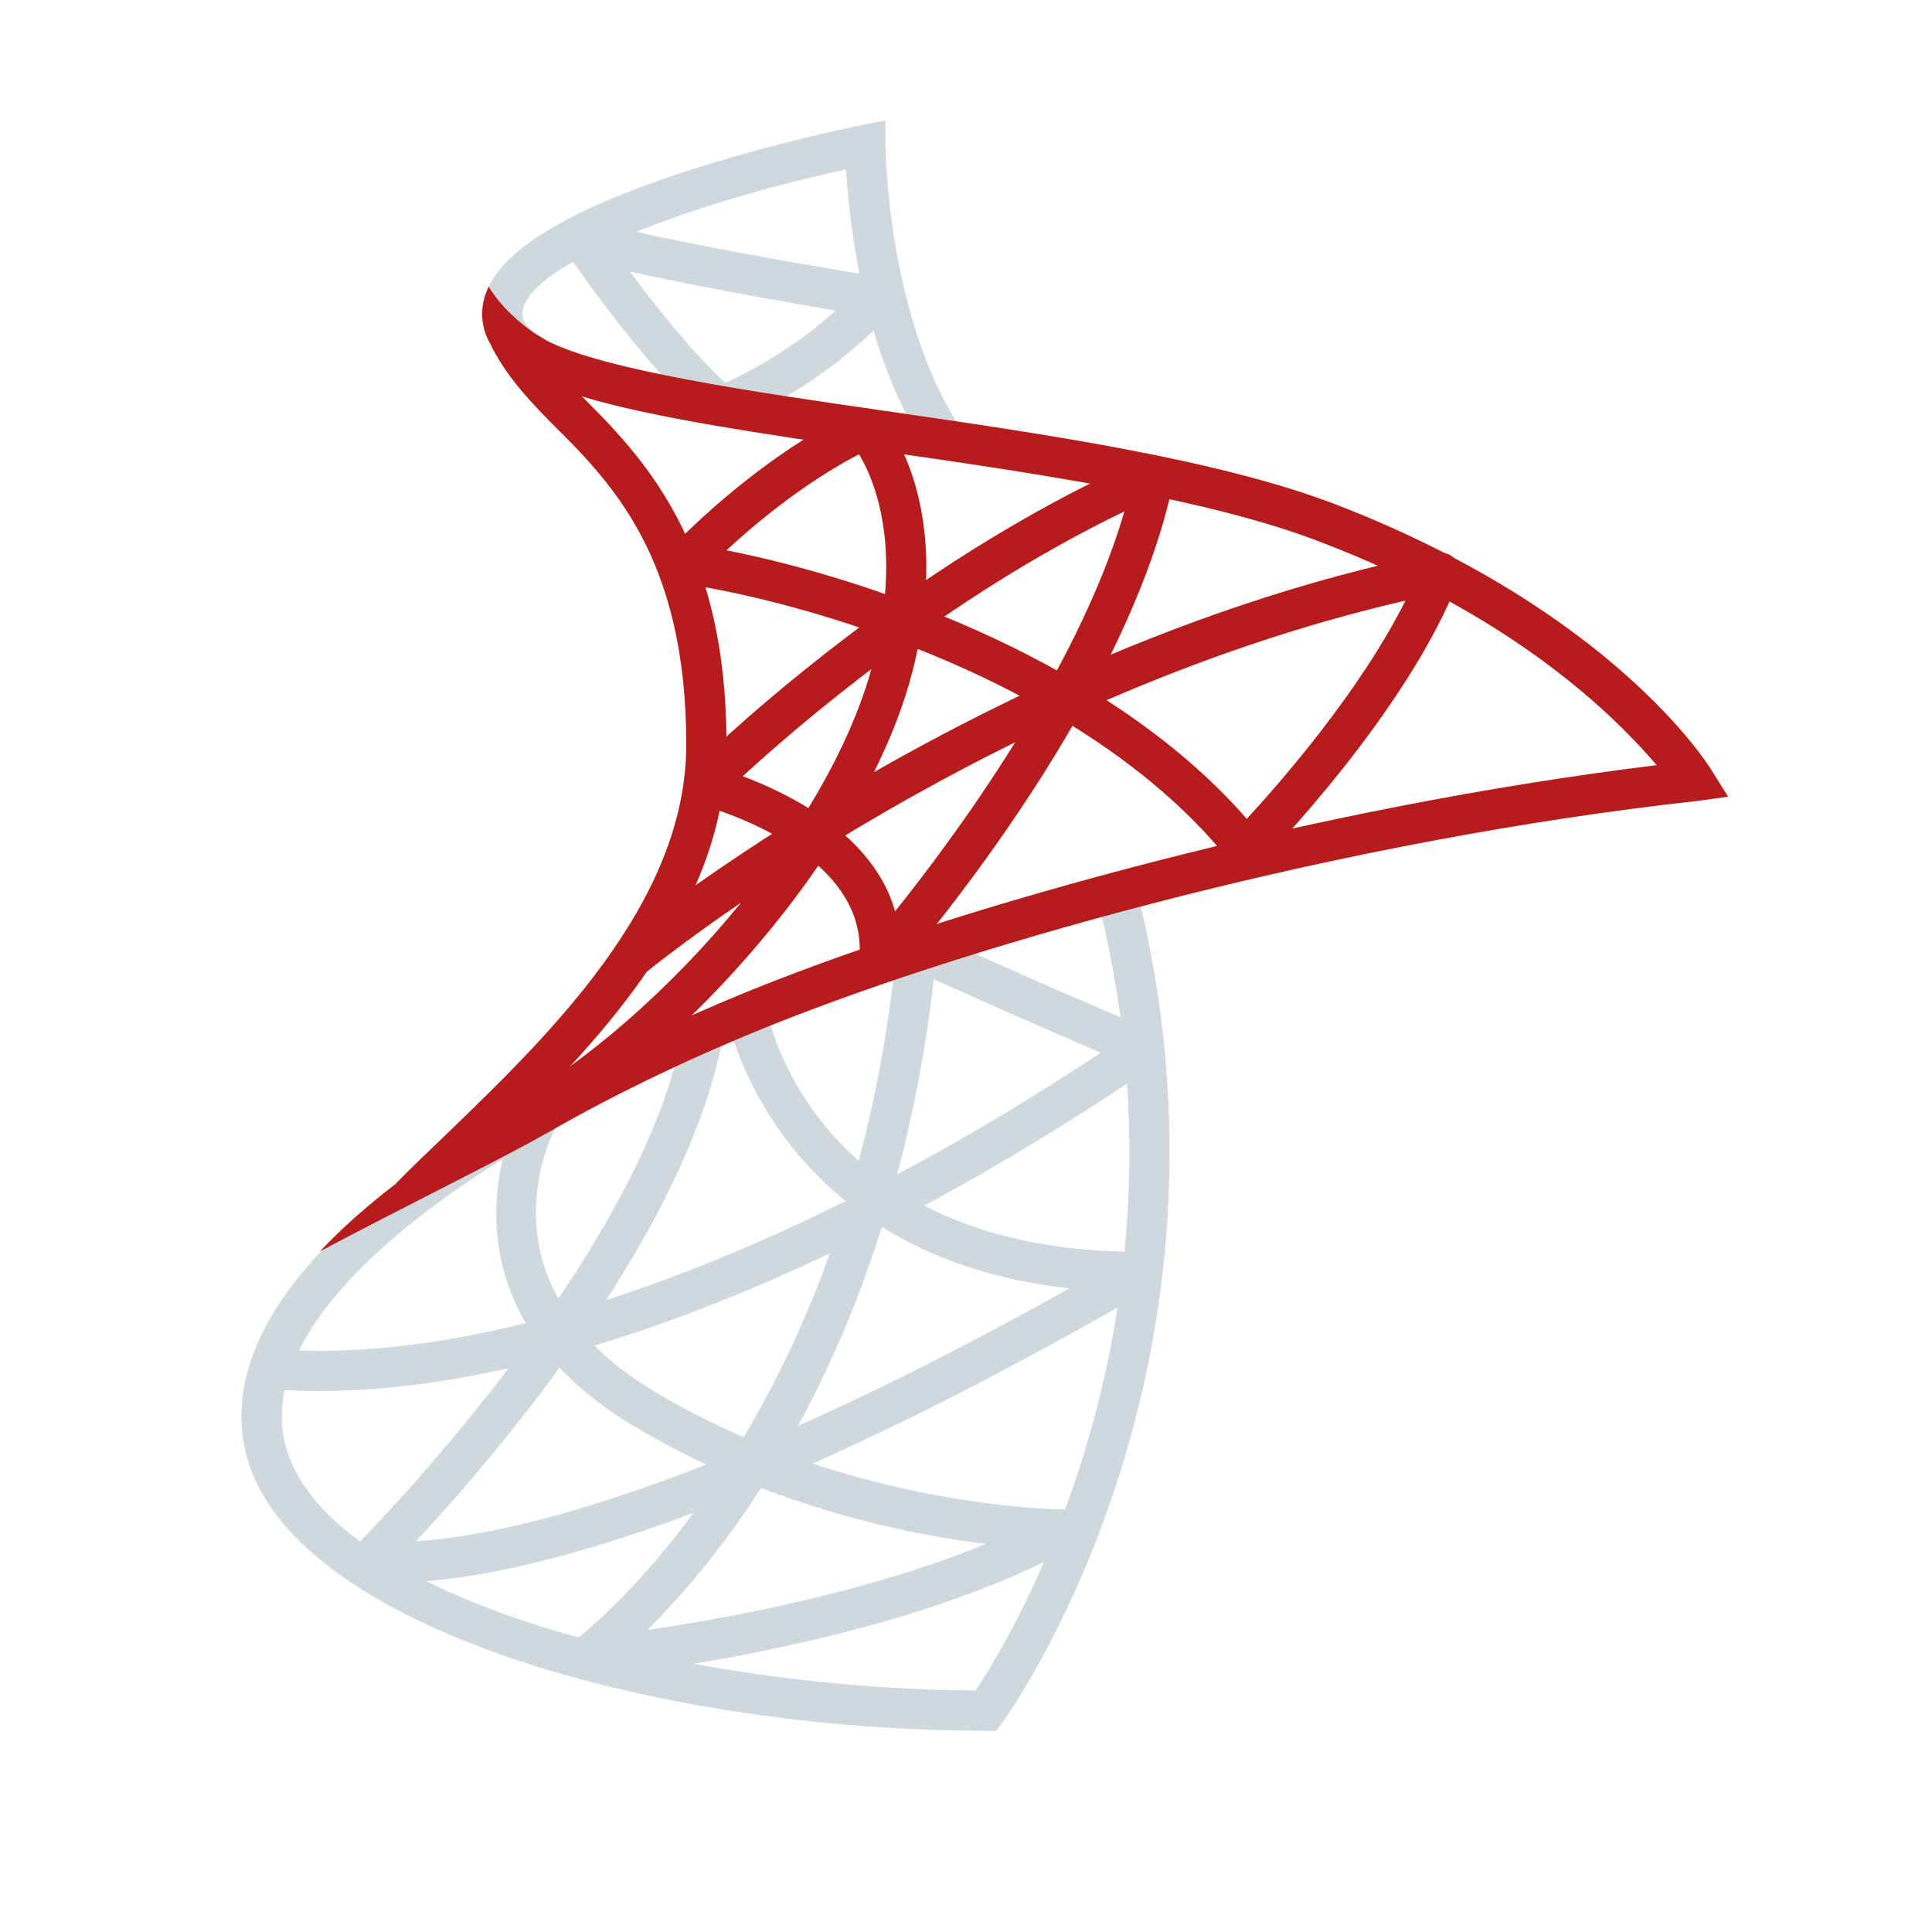
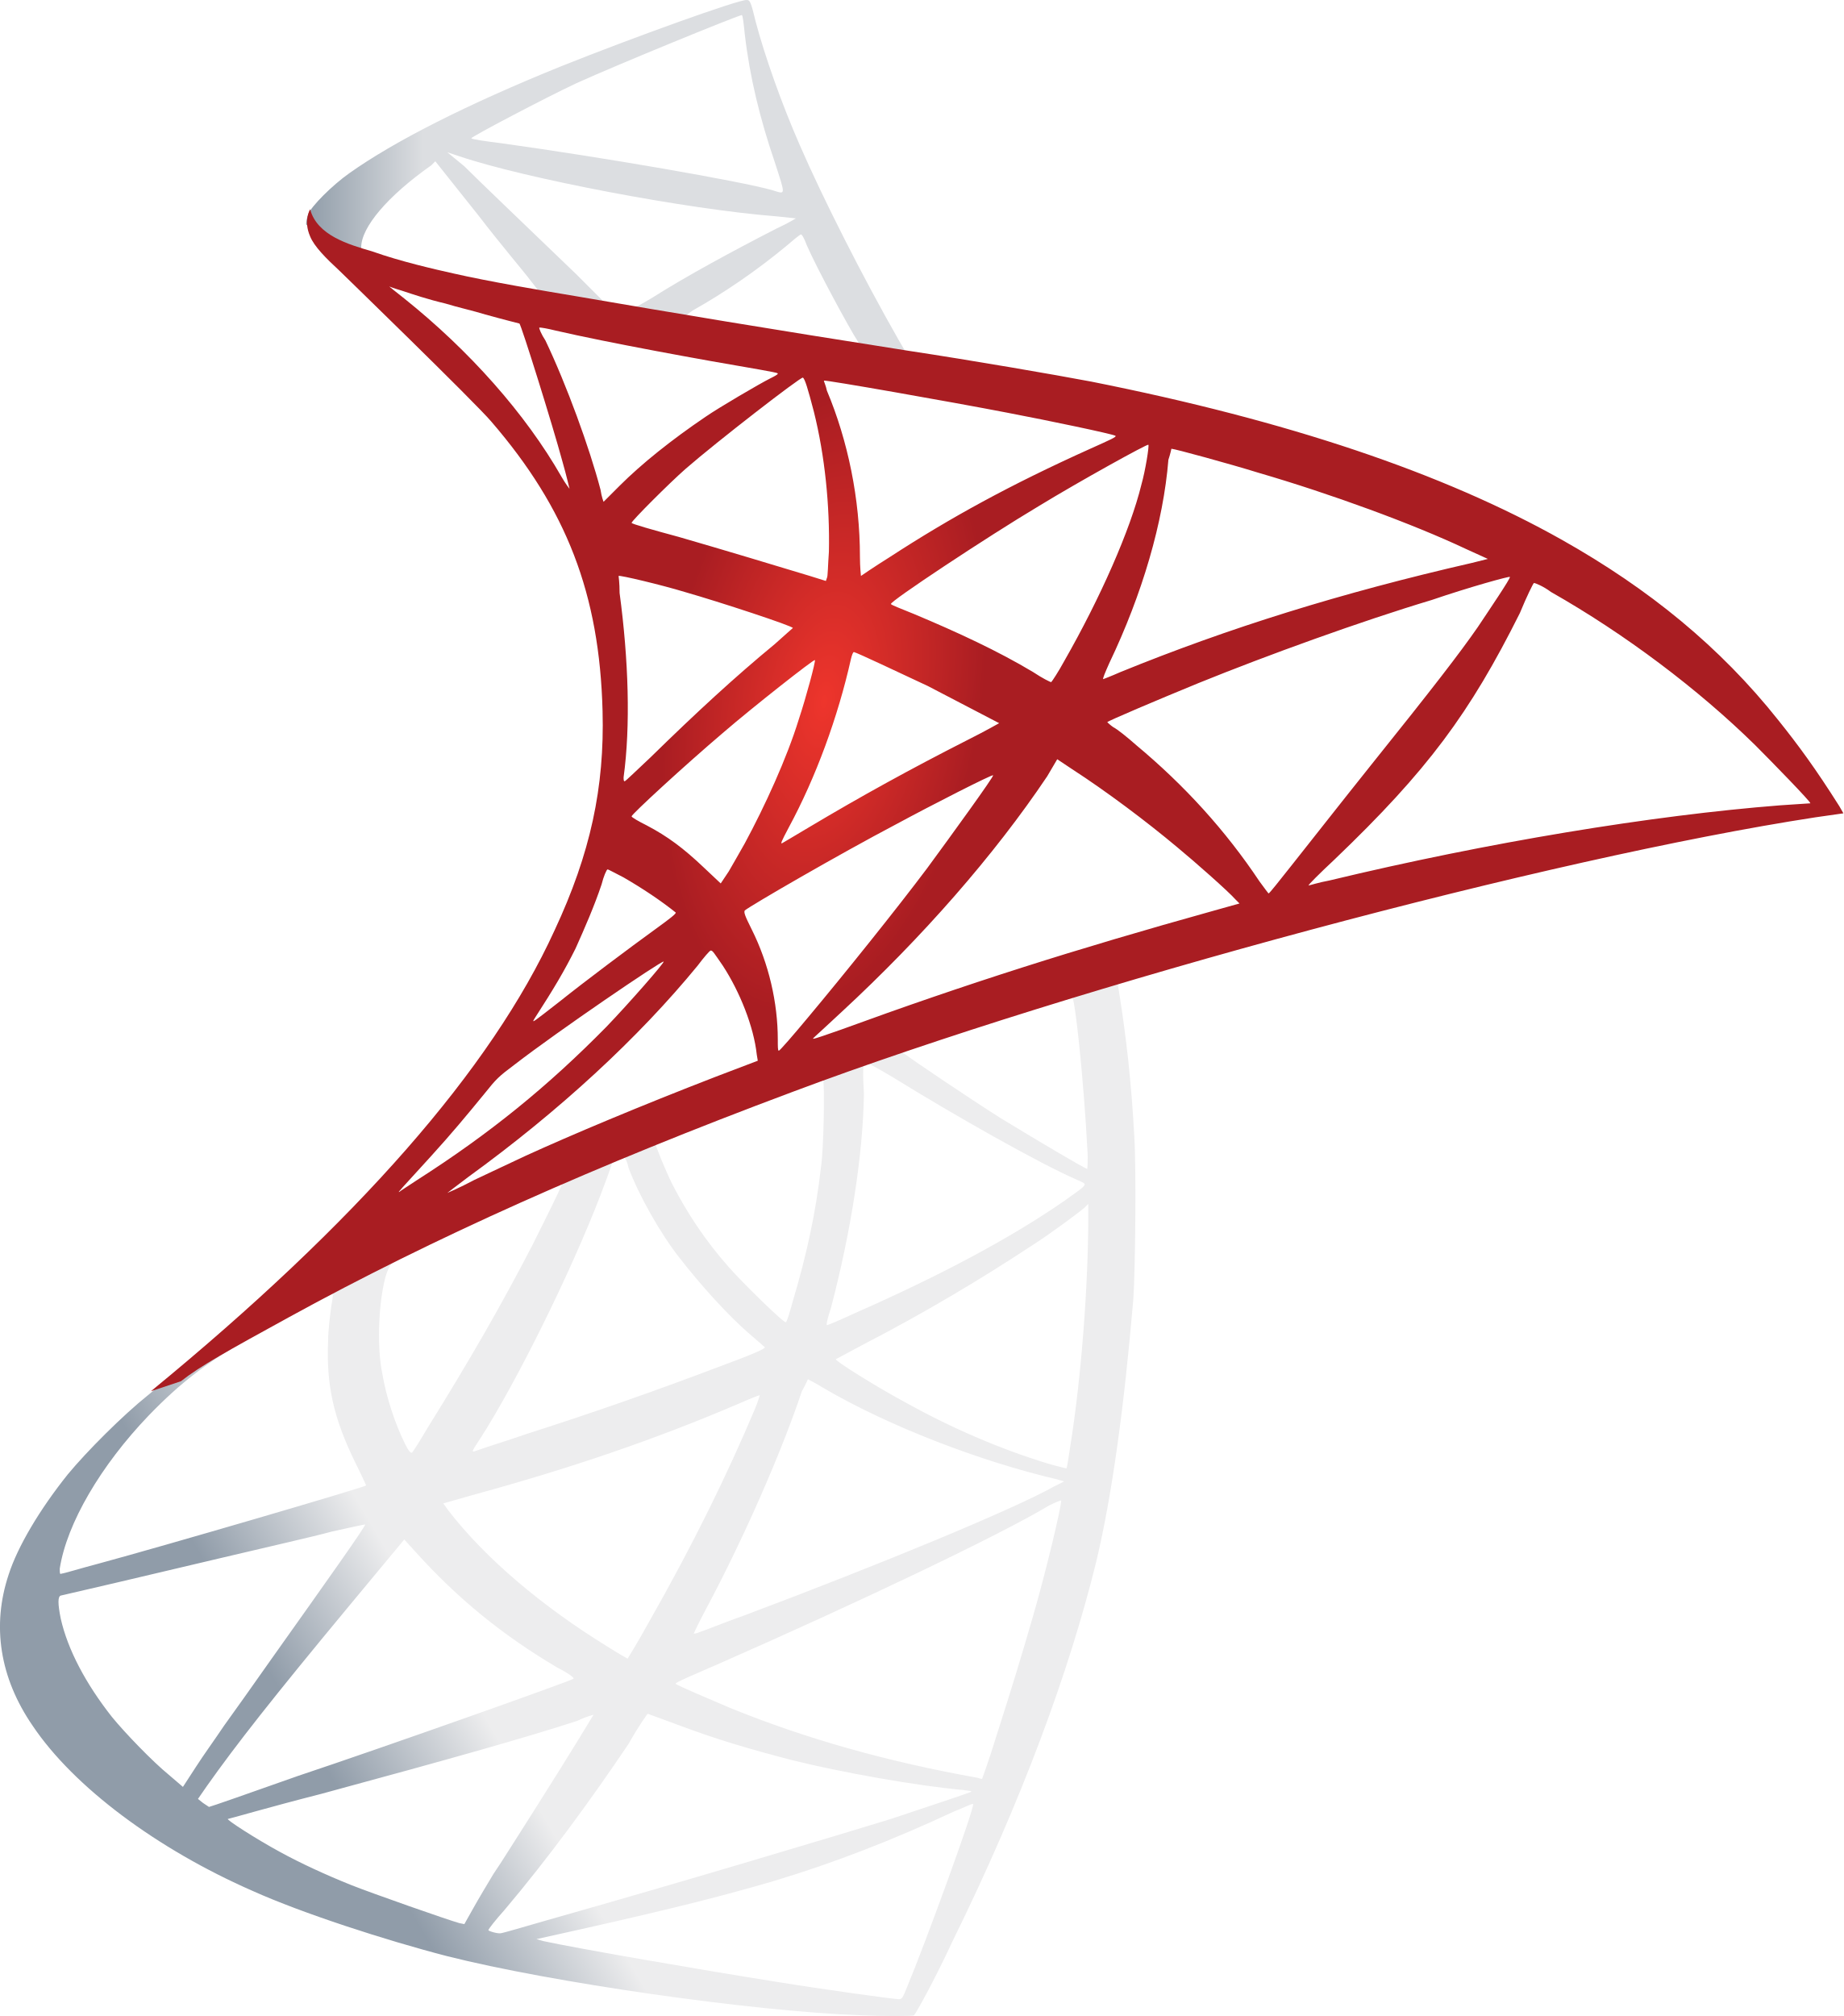
- <svg xmlns="http://www.w3.org/2000/svg" viewBox="0 0 48 48" width="48px" height="48px">
-   <path fill="#cfd8dc" d="M23.084,11.277c-1.633-2.449-1.986-5.722-2.063-7.067c-4.148,0.897-8.269,2.506-8.031,3.691 c0.03,0.149,0.218,0.328,0.53,0.502l-0.488,0.873c-0.596-0.334-0.931-0.719-1.022-1.179c-0.269-1.341,1.25-2.554,4.642-3.709 c2.316-0.789,4.652-1.26,4.751-1.279l0.597-0.12L22,3.6c0,0.042,0.026,4.288,1.916,7.123L23.084,11.277z" />
-   <path fill="#cfd8dc" d="M24.751,43H24.5c-8.192,0-17.309-2.573-18.386-6.879c-0.657-2.63,1.492-5.536,6.214-8.401 l0.52,0.854c-4.249,2.579-6.296,5.172-5.763,7.305c0.935,3.738,9.575,6.068,17.153,6.12c0.901-1.347,5.742-9.26,2.979-19.873 l0.967-0.252c3.149,12.092-3.218,20.837-3.282,20.924L24.751,43z" />
-   <path fill="#cfd8dc" d="M9.931,39.306c-0.539,0-0.806-0.059-0.85-0.07c-0.176-0.043-0.314-0.178-0.362-0.352 c-0.049-0.174,0.001-0.361,0.129-0.488c0.072-0.072,7.197-7.208,8.159-12.978l0.986,0.164c-0.827,4.964-5.715,10.623-7.656,12.707 c1.939-0.111,6.835-1.019,16.234-6.28c-7.335-0.804-8.495-6.676-8.507-6.739l0.983-0.181c0.047,0.246,1.226,6.011,9.244,6.011 c0.003,0,0.005,0,0.008,0l0,0c0.227,0,0.424,0.152,0.482,0.37c0.06,0.218-0.036,0.449-0.231,0.563 C17.315,38.542,11.867,39.305,9.931,39.306z" />
-   <path fill="#cfd8dc" d="M14.524,41.7c-0.207,0-0.395-0.128-0.468-0.325c-0.079-0.211-0.007-0.45,0.177-0.582 c0.034-0.025,1.813-1.338,3.706-4.228c-0.728-0.322-1.465-0.698-2.196-1.137c-0.888-0.533-1.559-1.105-2.06-1.691 c-2.57,0.678-4.942,0.946-7.025,0.769l0.084-0.996c1.876,0.159,4.009-0.063,6.321-0.64c-1.573-2.688-0.129-5.356-0.109-5.392 l0.874,0.487c-0.067,0.122-1.265,2.37,0.249,4.633c2.201-0.632,4.549-1.567,6.979-2.782c0.559-1.835,0.996-3.922,1.225-6.276 c0.016-0.161,0.108-0.304,0.248-0.385s0.311-0.088,0.458-0.021c0.032,0.015,3.264,1.491,5.604,2.454 c0.17,0.07,0.288,0.228,0.307,0.411c0.02,0.183-0.063,0.361-0.216,0.465c-2.289,1.56-4.563,2.913-6.778,4.042 c-0.702,2.225-1.571,4.077-2.459,5.591c3.702,1.383,6.915,1.404,6.956,1.404c0.228,0,0.427,0.154,0.484,0.375 c0.057,0.221-0.042,0.452-0.241,0.563c-4.54,2.522-11.767,3.232-12.072,3.261C14.556,41.699,14.54,41.7,14.524,41.7z M18.909,36.967c-1.04,1.614-2.062,2.773-2.826,3.53c1.998-0.294,5.501-0.938,8.408-2.139 C23.099,38.187,21.084,37.807,18.909,36.967z M14.767,33.431c0.393,0.392,0.883,0.775,1.49,1.14 c0.736,0.442,1.483,0.817,2.22,1.135c0.754-1.264,1.501-2.781,2.142-4.568C18.598,32.1,16.636,32.868,14.767,33.431z M23.202,24.329c-0.205,1.768-0.521,3.381-0.913,4.85c1.66-0.885,3.354-1.896,5.062-3.026 C25.802,25.497,24.099,24.734,23.202,24.329z" />
-   <path fill="#cfd8dc" d="M17.924,10.6c-0.117,0-0.233-0.042-0.325-0.12c-1.61-1.378-3.505-4.182-3.585-4.301 c-0.129-0.191-0.109-0.446,0.046-0.616c0.154-0.171,0.408-0.211,0.608-0.102c0.011,0.003,0.938,0.385,7.217,1.431 c0.181,0.03,0.33,0.156,0.39,0.328c0.061,0.172,0.022,0.364-0.1,0.5c-1.758,1.953-3.979,2.813-4.073,2.848 C18.044,10.589,17.983,10.6,17.924,10.6z M15.647,6.746c0.631,0.849,1.54,1.996,2.372,2.769c0.511-0.233,1.657-0.818,2.744-1.798 C18.18,7.276,16.604,6.962,15.647,6.746z" />
-   <path fill="#b71c1c" d="M21.843,24.4c-0.068,0-0.137-0.014-0.201-0.042c-0.199-0.088-0.319-0.294-0.296-0.51 c0.292-2.749-3.926-3.852-3.969-3.862c-0.174-0.044-0.312-0.179-0.359-0.352s0.002-0.359,0.129-0.486 c0.207-0.207,5.139-5.098,11.327-7.784c0.173-0.075,0.369-0.047,0.515,0.07c0.145,0.118,0.212,0.307,0.174,0.489 c-1.186,5.744-6.71,12.044-6.944,12.309C22.12,24.341,21.982,24.4,21.843,24.4z M18.455,19.285 c1.184,0.445,3.258,1.475,3.783,3.356c1.449-1.808,4.542-5.973,5.697-9.934C23.548,14.817,19.854,17.999,18.455,19.285z" />
-   <path fill="#b71c1c" d="M13.079,28.36l-0.475-0.88c1.883-1.015,4.04-2.883,5.807-5.054c-1.504,1.03-2.365,1.735-2.392,1.758 l-0.639-0.77c0.039-0.032,1.764-1.447,4.631-3.22c0.787-1.266,1.392-2.568,1.703-3.816c0.053-0.212,0.099-0.417,0.136-0.615 c-1.925-0.687-3.701-1.094-4.921-1.269c-0.185-0.026-0.339-0.153-0.401-0.328c-0.062-0.175-0.021-0.371,0.104-0.507 c0.085-0.092,2.116-2.268,4.654-3.463c0.197-0.093,0.433-0.047,0.581,0.114c0.067,0.073,1.44,1.615,1.091,4.805 c1.155,0.45,2.345,0.997,3.491,1.648c2.759-1.24,5.892-2.356,9.229-3.03c0.172-0.034,0.363,0.028,0.481,0.168 c0.117,0.14,0.149,0.333,0.083,0.503c-1.3,3.332-4.786,6.891-4.934,7.041c-0.101,0.102-0.239,0.153-0.383,0.148 c-0.143-0.008-0.275-0.076-0.365-0.188c-1.12-1.408-2.584-2.574-4.163-3.523c-2.175,1.004-4.101,2.078-5.684,3.049 C18.693,24.084,15.644,26.979,13.079,28.36z M27.492,17.396c1.29,0.832,2.491,1.81,3.484,2.948 c0.828-0.898,2.815-3.168,3.942-5.422C32.268,15.532,29.76,16.415,27.492,17.396z M22.799,16.122 c-0.033,0.163-0.071,0.33-0.113,0.5c-0.21,0.839-0.544,1.701-0.972,2.561c1.096-0.626,2.309-1.272,3.618-1.898 C24.494,16.841,23.639,16.455,22.799,16.122z M18.048,13.672c1.111,0.218,2.48,0.574,3.941,1.086 c0.152-1.843-0.346-2.972-0.647-3.472C19.966,12.004,18.761,13.014,18.048,13.672z" />
-   <path fill="#b71c1c" d="M18.05,18.5c0,4.38-3.65,7.86-6.28,10.4c-0.44,0.43-1.93,0.5-1.93,0.5 c0.37-0.38,0.79-0.78,1.24-1.21c2.5-2.42,5.97-5.73,5.97-9.69c0-4.69-1.89-6.54-3.38-8.02c-0.66-0.67-1.22-1.31-1.56-2.09 l0.31-0.13c0.34,0.15,0.73,0.32,1.03,0.45c0.24,0.35,0.56,0.69,0.93,1.06C15.91,11.3,18.05,13.4,18.05,18.5z" />
-   <path fill="#b71c1c" d="M42.935,19.794c0,0-0.605,0.086-0.775,0.106c-8.76,0.97-17.8,3.49-22.97,5.56 c-1.87,0.75-3.81,1.66-5.58,2.68c-0.01,0.01-0.02,0.01-0.04,0.02C12.53,28.76,10,30,7.95,31.09c3-3.19,8.62-5.65,10.86-6.55 c5.07-2.03,13.78-4.48,22.35-5.53c-1.01-1.18-3.48-3.68-8.34-5.54c-2.84-1.1-7.16-1.72-10.97-2.27c-6.06-0.87-9.51-1.45-9.84-3.1 c-0.07-0.33-0.02-0.66,0.13-0.98c0.33,0.54,0.8,0.92,1.11,1.14c0.15,0.1,0.26,0.16,0.3,0.18l0.01,0.01 c1.42,0.75,5.25,1.3,8.44,1.76c3.86,0.56,8.23,1.19,11.18,2.32c6.87,2.65,9.24,6.44,9.34,6.6 C42.61,19.28,42.935,19.794,42.935,19.794z" />
+ <svg xmlns="http://www.w3.org/2000/svg" id="_レイヤー_1" data-name="レイヤー 1" viewBox="0 0 993.91 1086.84">
+   <defs>
+     <linearGradient id="_名称未設定グラデーション" data-name="名称未設定グラデーション" x1="14.39" y1="1049.53" x2="14.53" y2="1049.53" gradientTransform="translate(-341859.26 -560153.27) rotate(-30.58) scale(626.08)" gradientUnits="userSpaceOnUse">
+       <stop offset="0" stop-color="#909ca9" />
+       <stop offset="1" stop-color="#ededee" />
+     </linearGradient>
+     <linearGradient id="_名称未設定グラデーション_2" data-name="名称未設定グラデーション 2" x1="12.35" y1="1060.21" x2="12.49" y2="1060.21" gradientTransform="translate(-5189.32 -459714.91) scale(433.7)" gradientUnits="userSpaceOnUse">
+       <stop offset="0" stop-color="#939fab" />
+       <stop offset="1" stop-color="#dcdee1" />
+     </linearGradient>
+     <radialGradient id="_名称未設定グラデーション_3" data-name="名称未設定グラデーション 3" cx="17.79" cy="1050.67" fx="17.79" fy="1050.67" r=".15" gradientTransform="translate(-166178.65 1163829.01) rotate(-171.46) scale(559.17 1118.61) skewX(-.19)" gradientUnits="userSpaceOnUse">
+       <stop offset="0" stop-color="#ee352c" />
+       <stop offset="1" stop-color="#a91d22" />
+     </radialGradient>
+   </defs>
+   <path d="M627.27,507.04l-217.61,71.28-189.53,83.7-52.92,14.04c-13.5,12.96-27.54,25.92-43.2,38.88-16.74,14.58-32.4,27.54-44.28,37.26-13.5,10.8-32.94,30.24-43.2,42.66-15.12,18.9-27,38.88-31.86,54-9.18,27.54-4.86,55.62,12.96,81.54,22.14,32.94,66.96,66.42,118.79,89.1,26.46,11.88,71.28,26.46,104.75,35.1,55.62,14.04,163.61,29.7,223.01,31.86,11.88.54,28.08.54,28.62,0,1.08-1.08,10.8-18.36,21.06-40.5,36.72-74.52,62.64-144.71,77.22-204.11,8.64-36.18,15.12-84.24,19.98-141.47,1.08-16.2,1.62-69.66.54-87.48-1.62-29.7-4.32-53.46-8.1-77.22-.54-3.24-1.08-6.48-.54-6.48.54-.54,2.7-1.08,29.7-8.64l-5.4-13.5ZM577.59,536.2c2.16,0,7.02,50.76,8.64,82.62.54,6.48,0,11.34,0,11.34-1.08,0-27.54-15.66-46.98-27.54-16.2-10.26-47.52-31.32-52.38-35.1q-1.62-1.08,11.88-5.94c22.68-8.1,76.68-25.38,78.84-25.38ZM466.36,572.92c1.62,0,5.4,2.16,14.58,7.56,34.02,21.06,79.92,46.98,99.89,55.62,5.94,2.7,6.48,1.62-7.02,11.34-29.7,20.52-67.5,40.5-112.85,60.48-8.1,3.78-14.58,6.48-15.12,6.48s.54-4.32,2.16-9.18c10.8-41.04,17.28-82.62,17.82-115.55q-1.08-16.74.54-16.74h0ZM443.68,581.56c1.08,1.08.54,37.8-1.08,48.06-2.7,23.76-7.56,46.44-15.12,71.82-1.62,5.94-3.24,11.34-3.78,11.34-.54,1.08-23.22-21.06-30.78-29.7-12.96-14.58-22.68-29.7-30.24-44.28-3.78-7.56-9.72-22.14-9.18-22.14,2.7-2.16,89.64-35.64,90.18-35.1h0ZM336.22,623.68c1.08.54,2.16,3.24,2.7,5.94,5.4,14.58,17.28,35.64,27.54,48.6,11.34,14.58,25.92,30.78,37.8,41.04,3.78,3.24,7.56,6.48,8.1,7.02q1.08,1.08-25.38,10.8c-31.32,11.88-64.8,23.76-103.67,36.18-9.18,3.24-18.36,5.94-27.54,9.18-1.62.54-1.08-.54,3.24-7.02,19.44-30.24,48.6-89.1,64.8-131.21,2.7-7.02,5.4-14.58,5.94-16.2.54-2.16,1.62-3.24,3.78-4.32,1.08.54,2.16,0,2.7,0h0ZM303.29,637.18c.54.54-8.1,17.82-16.2,34.02-16.2,31.32-33.48,61.56-56.7,98.82-3.78,6.48-7.56,12.42-8.1,12.96q-1.08,1.08-3.78-4.32c-5.4-10.8-10.26-25.38-12.42-38.34-2.7-12.96-2.16-35.1,1.08-49.14q2.16-10.26,7.02-12.42c19.98-10.26,88.02-42.12,89.1-41.58h0ZM586.77,649.06v7.02c0,36.72-3.78,86.94-9.72,123.65-1.08,6.48-1.62,11.88-2.16,11.88,0,0-4.86-1.08-10.26-2.7-24.84-7.56-51.3-18.9-75.6-32.4-16.2-8.64-39.42-23.22-38.34-23.76,0,0,7.02-3.78,15.12-8.1,32.4-16.74,63.18-35.1,90.18-52.92,10.26-6.48,25.38-17.82,28.62-20.52l2.16-2.16ZM179.09,697.66c.54,0,.54,1.08-.54,7.02-.54,4.32-1.62,12.42-1.62,17.82-1.08,23.76,2.7,41.58,14.58,65.88,3.24,6.48,5.94,12.42,5.94,12.42-1.08,1.08-110.15,32.94-144.17,42.12-10.26,2.7-18.9,5.4-19.98,5.4-1.08.54-1.08,0-1.08-2.7,3.78-24.3,22.14-55.62,48.06-82.62,17.28-17.82,30.78-28.08,54-41.58,16.74-8.64,42.12-23.22,44.82-23.76q-.54,0,0,0h0ZM435.58,743.55s4.32,2.16,8.64,4.86c35.1,20.52,84.24,39.42,125.81,49.14l3.78,1.08-5.4,2.7c-22.14,12.42-93.96,42.12-167.39,69.66-10.8,3.78-21.06,8.1-23.22,8.64-2.16,1.08-3.78,1.08-3.78,1.08,0,0,2.7-5.94,6.48-12.96,20.52-38.34,41.04-85.32,51.84-117.71,2.16-3.78,3.24-6.48,3.24-6.48h0ZM409.66,752.19s-1.08,3.78-2.7,7.56c-14.58,34.56-32.94,72.36-57.24,115.01-5.94,10.8-11.34,19.44-11.34,19.44,0,0-4.86-2.7-10.8-6.48-35.1-21.6-65.88-47.52-85.86-73.44l-2.7-3.78,15.12-4.32c53.46-14.58,99.36-30.24,144.71-49.68,4.86-2.16,10.26-4.32,10.8-4.32h0ZM572.19,808.89c0,3.78-8.1,37.8-15.12,62.1-5.94,20.52-10.8,36.72-19.98,65.34-3.78,12.42-7.56,22.68-7.56,22.68,0,0-1.08,0-2.16-.54-48.6-8.64-92.88-21.06-133.91-37.8-11.34-4.86-28.08-11.88-29.16-12.96-.54-.54,9.72-4.86,22.14-10.26,75.06-32.94,152.27-69.66,179.27-85.86,3.24-1.62,5.94-2.7,6.48-2.7h0ZM196.91,821.85c.54.54-20.52,30.24-49.68,71.28-10.26,14.58-22.14,31.32-26.46,37.26-4.32,6.48-11.34,16.2-15.12,22.14l-7.02,10.8-7.56-6.48c-8.64-7.02-23.76-22.68-30.78-31.32-14.04-17.82-23.76-36.18-27.54-52.92-1.62-8.1-1.62-11.88,0-12.42,2.7-.54,46.44-10.8,87.48-20.52,22.68-5.4,49.14-11.34,58.86-14.04,9.72-2.16,17.28-3.78,17.82-3.78h0ZM217.97,829.95l5.4,5.94c23.76,26.46,48.06,45.9,77.22,63.18,5.4,2.7,9.18,5.4,8.64,5.94-1.08,1.08-101.51,36.72-148.49,52.38-25.92,9.18-47.52,16.74-48.06,16.74l-3.24-2.16-2.7-2.16,4.86-7.02c15.66-22.14,35.1-46.98,77.22-97.74l29.16-35.1ZM349.18,923.9s7.56,2.7,16.2,5.94c21.6,8.1,38.34,12.96,61.02,18.9,28.08,7.02,68.58,14.04,92.34,16.2,3.78.54,5.4.54,4.86,1.08-1.08.54-25.38,8.64-43.2,14.58-28.08,8.64-114.47,34.56-185.21,54.54-12.96,3.78-24.3,7.02-24.84,7.02-1.62.54-7.02-1.08-7.02-1.62s3.78-5.4,8.64-10.8c23.76-28.08,46.98-59.94,66.96-89.64,5.4-9.72,10.26-16.2,10.26-16.2h0ZM320.03,924.44s-11.34,18.9-31.86,51.3c-8.64,13.5-18.36,29.16-22.14,34.56-3.24,5.4-8.1,13.5-10.8,18.36l-4.86,8.64-2.7-.54c-5.94-1.62-47.52-16.2-58.32-20.52-13.5-5.4-27.54-11.88-38.34-17.82-12.96-7.02-29.7-17.82-28.08-17.82.54,0,22.68-6.48,50.22-13.5,71.82-19.44,111.77-30.78,138.23-39.42,4.32-2.16,8.64-3.24,8.64-3.24h0ZM524.68,972.5c1.08,1.62-25.92,75.6-35.64,98.81-2.16,5.4-2.7,6.48-4.32,6.48-2.7,0-41.58-5.4-64.8-9.18-41.04-6.48-109.61-18.36-126.89-22.14l-3.78-1.08,24.3-5.4c52.92-11.88,77.76-18.36,103.67-25.92,32.4-9.72,64.26-22.14,96.66-37.26,5.4-2.16,9.72-4.32,10.8-4.32Z" fill="url(#_名称未設定グラデーション)" />
+   <path d="M402.64.01c-3.78-.54-62.1,20.52-99.89,35.64-50.76,20.52-90.18,40.5-114.47,57.78-9.18,6.48-20.52,17.82-22.14,22.14-.54,1.62-1.08,3.78-1.08,5.4l22.14,21.06,52.38,16.74,124.73,22.14,142.55,24.3,1.62-12.42h-1.08l-18.9-2.7-3.78-6.48c-19.44-34.02-41.04-76.68-53.46-105.29-9.72-22.14-18.9-48.06-23.76-66.42C404.8.55,404.26.01,402.64.01h0ZM399.94,8.11c.54,0,1.08,4.86,1.62,10.26,2.7,23.22,8.1,45.36,16.2,69.12,5.94,18.36,5.94,17.28-1.08,15.12-16.74-4.86-91.8-17.82-146.33-25.38-8.64-1.08-16.2-2.16-16.2-2.7-.54-.54,39.42-21.6,56.7-29.7,22.68-10.26,84.78-35.64,89.1-36.72h0ZM241.19,82.09l6.48,2.16c35.1,11.88,122.57,28.62,171.17,32.4,5.4.54,10.26,1.08,10.26,1.08,0,0-4.32,2.7-10.26,5.4-23.22,11.88-49.14,25.92-66.96,37.26-5.4,3.24-10.26,5.94-10.8,5.94s-4.32-.54-7.56-1.08l-6.48-1.08-16.2-16.2c-29.16-28.08-51.84-49.68-60.48-58.32l-9.18-7.56ZM234.71,86.95l23.22,29.16c12.42,16.2,25.38,31.32,28.08,35.1,2.7,3.24,4.86,6.48,4.86,6.48-.54.54-33.48-5.94-50.76-9.72-17.82-4.32-25.38-5.94-36.18-9.72l-9.18-2.7v-2.16c0-10.8,14.04-27.54,37.8-44.28l2.16-2.16ZM431.8,126.36c.54,0,1.62,1.62,3.24,5.94,5.4,12.42,23.22,45.36,27.54,51.84,1.08,2.16,3.78,2.16-19.44-1.62-55.62-9.18-73.44-11.88-73.44-12.42,0,0,1.62-1.08,3.78-2.7,17.28-9.72,34.56-21.6,50.22-34.56,3.78-3.24,7.02-5.94,8.1-6.48-.54,0,0,0,0,0Z" fill="url(#_名称未設定グラデーション_2)" />
+   <path d="M167.21,112.86s-3.78,5.94,0,14.58c2.16,5.4,8.64,11.88,15.66,18.36,0,0,73.44,71.28,82.08,81.54,40.5,46.98,58.32,92.88,59.94,156.05,1.08,41.04-6.48,76.68-25.92,118.25-34.02,74.52-106.37,157.13-217.61,248.39l16.2-5.4c10.26-8.1,24.84-16.2,58.32-34.56,77.76-42.66,164.69-81.54,271.61-121.49,153.89-57.78,407.14-125.81,551.31-147.95l15.12-2.16-2.16-3.78c-12.96-20.52-22.14-32.94-32.94-46.44-31.32-39.42-69.66-70.74-116.63-97.2-64.26-36.18-147.95-64.26-253.79-85.32-19.98-3.78-63.72-11.34-99.35-16.74-75.6-11.88-124.19-19.98-177.65-29.16-19.44-3.24-48.06-8.1-66.96-12.42-9.72-2.16-28.62-6.48-43.74-11.88-12.96-3.78-29.7-8.64-33.48-22.68h0ZM209.87,154.44s2.7,1.08,6.48,2.16c6.48,2.16,14.58,4.86,23.76,7.02,7.02,2.16,14.58,3.78,21.6,5.94,9.72,2.7,18.36,4.86,18.36,4.86,1.08,1.08,17.82,54.54,23.22,74.52,2.16,7.56,3.78,14.58,3.78,14.58,0,0-2.16-2.7-4.32-6.48-19.44-34.02-49.68-68.04-84.78-96.12-4.86-3.78-8.1-6.48-8.1-6.48h0ZM290.87,176.58c1.08,0,4.32.54,8.64,1.62,28.08,6.48,78.3,15.66,110.15,21.06,5.4,1.08,9.72,1.62,9.72,2.16s-2.16,1.62-4.32,2.7c-5.4,2.7-27.54,15.66-34.56,20.52-18.36,12.42-34.56,25.38-46.44,37.26l-8.64,8.64s-1.08-2.7-1.62-6.48c-5.94-22.68-18.36-56.7-29.7-80.46-2.16-3.24-3.78-7.02-3.24-7.02q-.54,0,0,0h0ZM432.88,203.58c1.08.54,2.7,5.94,5.94,18.36,5.94,23.76,8.64,50.76,8.1,75.6-.54,7.02-.54,13.5-1.08,14.04l-.54,1.62-8.64-2.7c-17.82-5.4-46.44-14.04-70.74-21.06-14.04-3.78-25.38-7.02-25.38-7.56,0-1.08,20.52-21.6,29.16-29.16,16.74-14.58,62.1-49.68,63.18-49.14h0ZM444.22,205.2c.54-.54,68.04,11.34,98.81,17.28,22.68,4.32,56.16,11.34,58.32,12.42,1.08.54-2.7,2.16-13.5,7.02-43.2,19.44-75.6,37.26-107.99,58.32-8.64,5.4-15.66,10.26-15.66,10.26,0,0-.54-4.86-.54-10.26,0-31.32-6.48-62.64-17.82-89.64-.54-2.7-1.62-4.86-1.62-5.4ZM619.17,239.76c.54.54-1.62,14.04-3.78,21.6-5.94,24.3-22.14,61.02-41.58,95.04-3.24,5.94-6.48,10.8-7.02,11.34-.54,0-4.86-2.16-9.72-5.4-18.9-11.34-41.04-21.6-64.26-31.32-6.48-2.7-12.42-4.86-12.42-5.4-1.08-1.08,51.84-36.18,79.92-52.92,22.14-13.5,58.32-33.48,58.86-32.94ZM631.59,241.92c1.62,0,31.32,8.1,46.98,12.96,38.88,11.34,83.16,27.54,111.77,41.04l11.88,5.4-8.64,2.16c-70.74,16.2-131.21,35.1-189.53,58.86-4.86,2.16-9.18,3.78-9.18,3.78-.54,0,1.08-3.78,3.24-8.64,17.82-37.26,29.16-76.14,31.86-109.61,1.08-3.24,1.62-5.94,1.62-5.94h0ZM333.53,310.49c.54-.54,23.22,4.86,35.64,8.64,18.9,5.4,58.32,18.36,58.32,19.44,0,0-4.32,3.78-9.72,8.64-21.6,17.82-42.12,36.72-66.96,61.02-7.56,7.02-13.5,12.96-14.04,12.96s-.54-1.08-.54-2.16c3.78-27.54,2.7-63.18-2.16-99.35,0-5.4-.54-9.18-.54-9.18h0ZM814.1,311.03c.54.54-10.8,17.28-17.28,27-9.72,14.04-24.3,32.94-57.24,73.98-17.28,21.6-36.72,46.44-43.2,54.54s-11.88,15.12-12.42,15.12c0,0-2.16-2.7-4.86-6.48-18.36-27.54-40.5-51.84-66.42-73.44-4.86-4.32-10.26-8.64-12.42-9.72-1.62-1.08-3.24-2.7-3.24-2.7,0-.54,28.08-12.42,49.14-21.06,37.26-15.12,88.02-33.48,125.81-44.82,20.52-7.02,42.12-12.96,42.12-12.42ZM827.06,314.27c.54,0,4.86,1.62,9.18,4.86,39.96,22.68,79.38,52.38,110.15,82.62,8.64,8.64,30.24,30.78,29.7,31.32,0,0-7.56.54-16.2,1.08-69.12,5.4-157.67,19.98-242.99,40.5-5.94,1.08-10.8,2.7-11.34,2.7s5.94-6.48,14.04-14.04c50.22-48.06,72.9-78.84,99.89-132.83,3.78-9.18,7.02-15.66,7.56-16.2q-.54,0,0,0h0ZM460.42,351.53c2.16.54,23.76,10.8,39.96,18.36,14.58,7.56,37.26,19.44,38.34,19.98,0,0-7.56,4.32-17.28,9.18-30.78,15.66-57.24,30.24-85.32,46.98-8.1,4.86-14.58,8.64-14.58,8.64-.54,0-.54-.54,3.78-8.64,14.58-27,26.46-59.4,33.48-90.72.54-2.16,1.08-3.78,1.62-3.78h0ZM439.36,355.85c.54.54-4.86,20.52-8.64,31.86-6.48,21.06-18.36,46.98-29.16,66.96-2.7,4.86-6.48,11.34-8.64,15.12l-4.32,6.48-9.18-8.64c-10.8-10.26-19.44-16.74-30.78-22.68-4.32-2.16-8.1-4.32-8.1-4.86,0-1.08,28.08-27,49.68-45.36,15.66-13.5,48.6-39.42,49.14-38.88ZM570.03,409.31l8.1,5.4c18.36,11.88,39.96,28.08,56.7,42.12,9.18,7.56,27.54,23.76,31.32,28.08l2.16,2.16-13.5,3.78c-75.6,21.06-133.37,39.42-201.41,64.26-7.56,2.7-14.04,4.86-14.58,4.86-1.08,0-1.62,1.08,15.12-14.58,43.2-39.96,82.08-84.24,110.69-126.89l5.4-9.18ZM535.47,417.95c.54.54-22.14,31.86-35.64,50.22-16.2,21.6-44.82,57.24-64.26,80.46-8.1,9.72-15.12,17.82-15.66,17.82s-.54-2.16-.54-5.94c0-19.98-4.86-41.04-14.04-59.4-3.78-7.56-4.32-9.18-3.78-10.26,3.24-2.7,50.76-30.24,81.54-46.44,19.98-10.8,51.84-27,52.38-26.46ZM327.59,468.71c.54,0,4.32,2.16,8.64,4.32,10.26,5.94,19.98,12.42,28.08,18.9.54.54-3.78,3.78-9.72,8.1-15.66,11.34-39.42,29.16-52.92,39.96-14.58,11.34-15.12,11.88-13.5,9.18,10.8-16.74,16.2-25.92,22.14-37.8,4.86-10.8,10.26-23.22,14.04-34.56,1.08-4.32,2.7-8.1,3.24-8.1h0ZM383.2,512.44c1.08,0,1.62,1.08,6.48,8.1,9.18,14.04,16.74,32.94,18.36,48.06l.54,3.24-22.68,8.64c-40.5,15.66-77.76,31.32-102.59,42.66-7.02,3.24-19.44,9.18-27.54,12.96-8.1,4.32-14.58,7.02-14.58,7.02,0,0,4.86-3.78,11.34-8.64,49.14-35.64,91.8-75.06,123.65-113.93,3.24-4.32,6.48-8.1,7.02-8.1h0ZM357.82,518.38c.54.54-18.36,22.14-30.78,35.1-31.86,32.4-63.18,57.78-102.05,82.62-4.86,3.24-9.18,5.94-9.72,6.48-1.08.54.54-1.08,17.28-19.44,10.8-11.88,18.9-21.6,28.62-33.48,6.48-8.1,7.56-9.18,16.2-15.66,23.76-18.36,79.38-56.16,80.46-55.62Z" fill="url(#_名称未設定グラデーション_3)" />
</svg>
